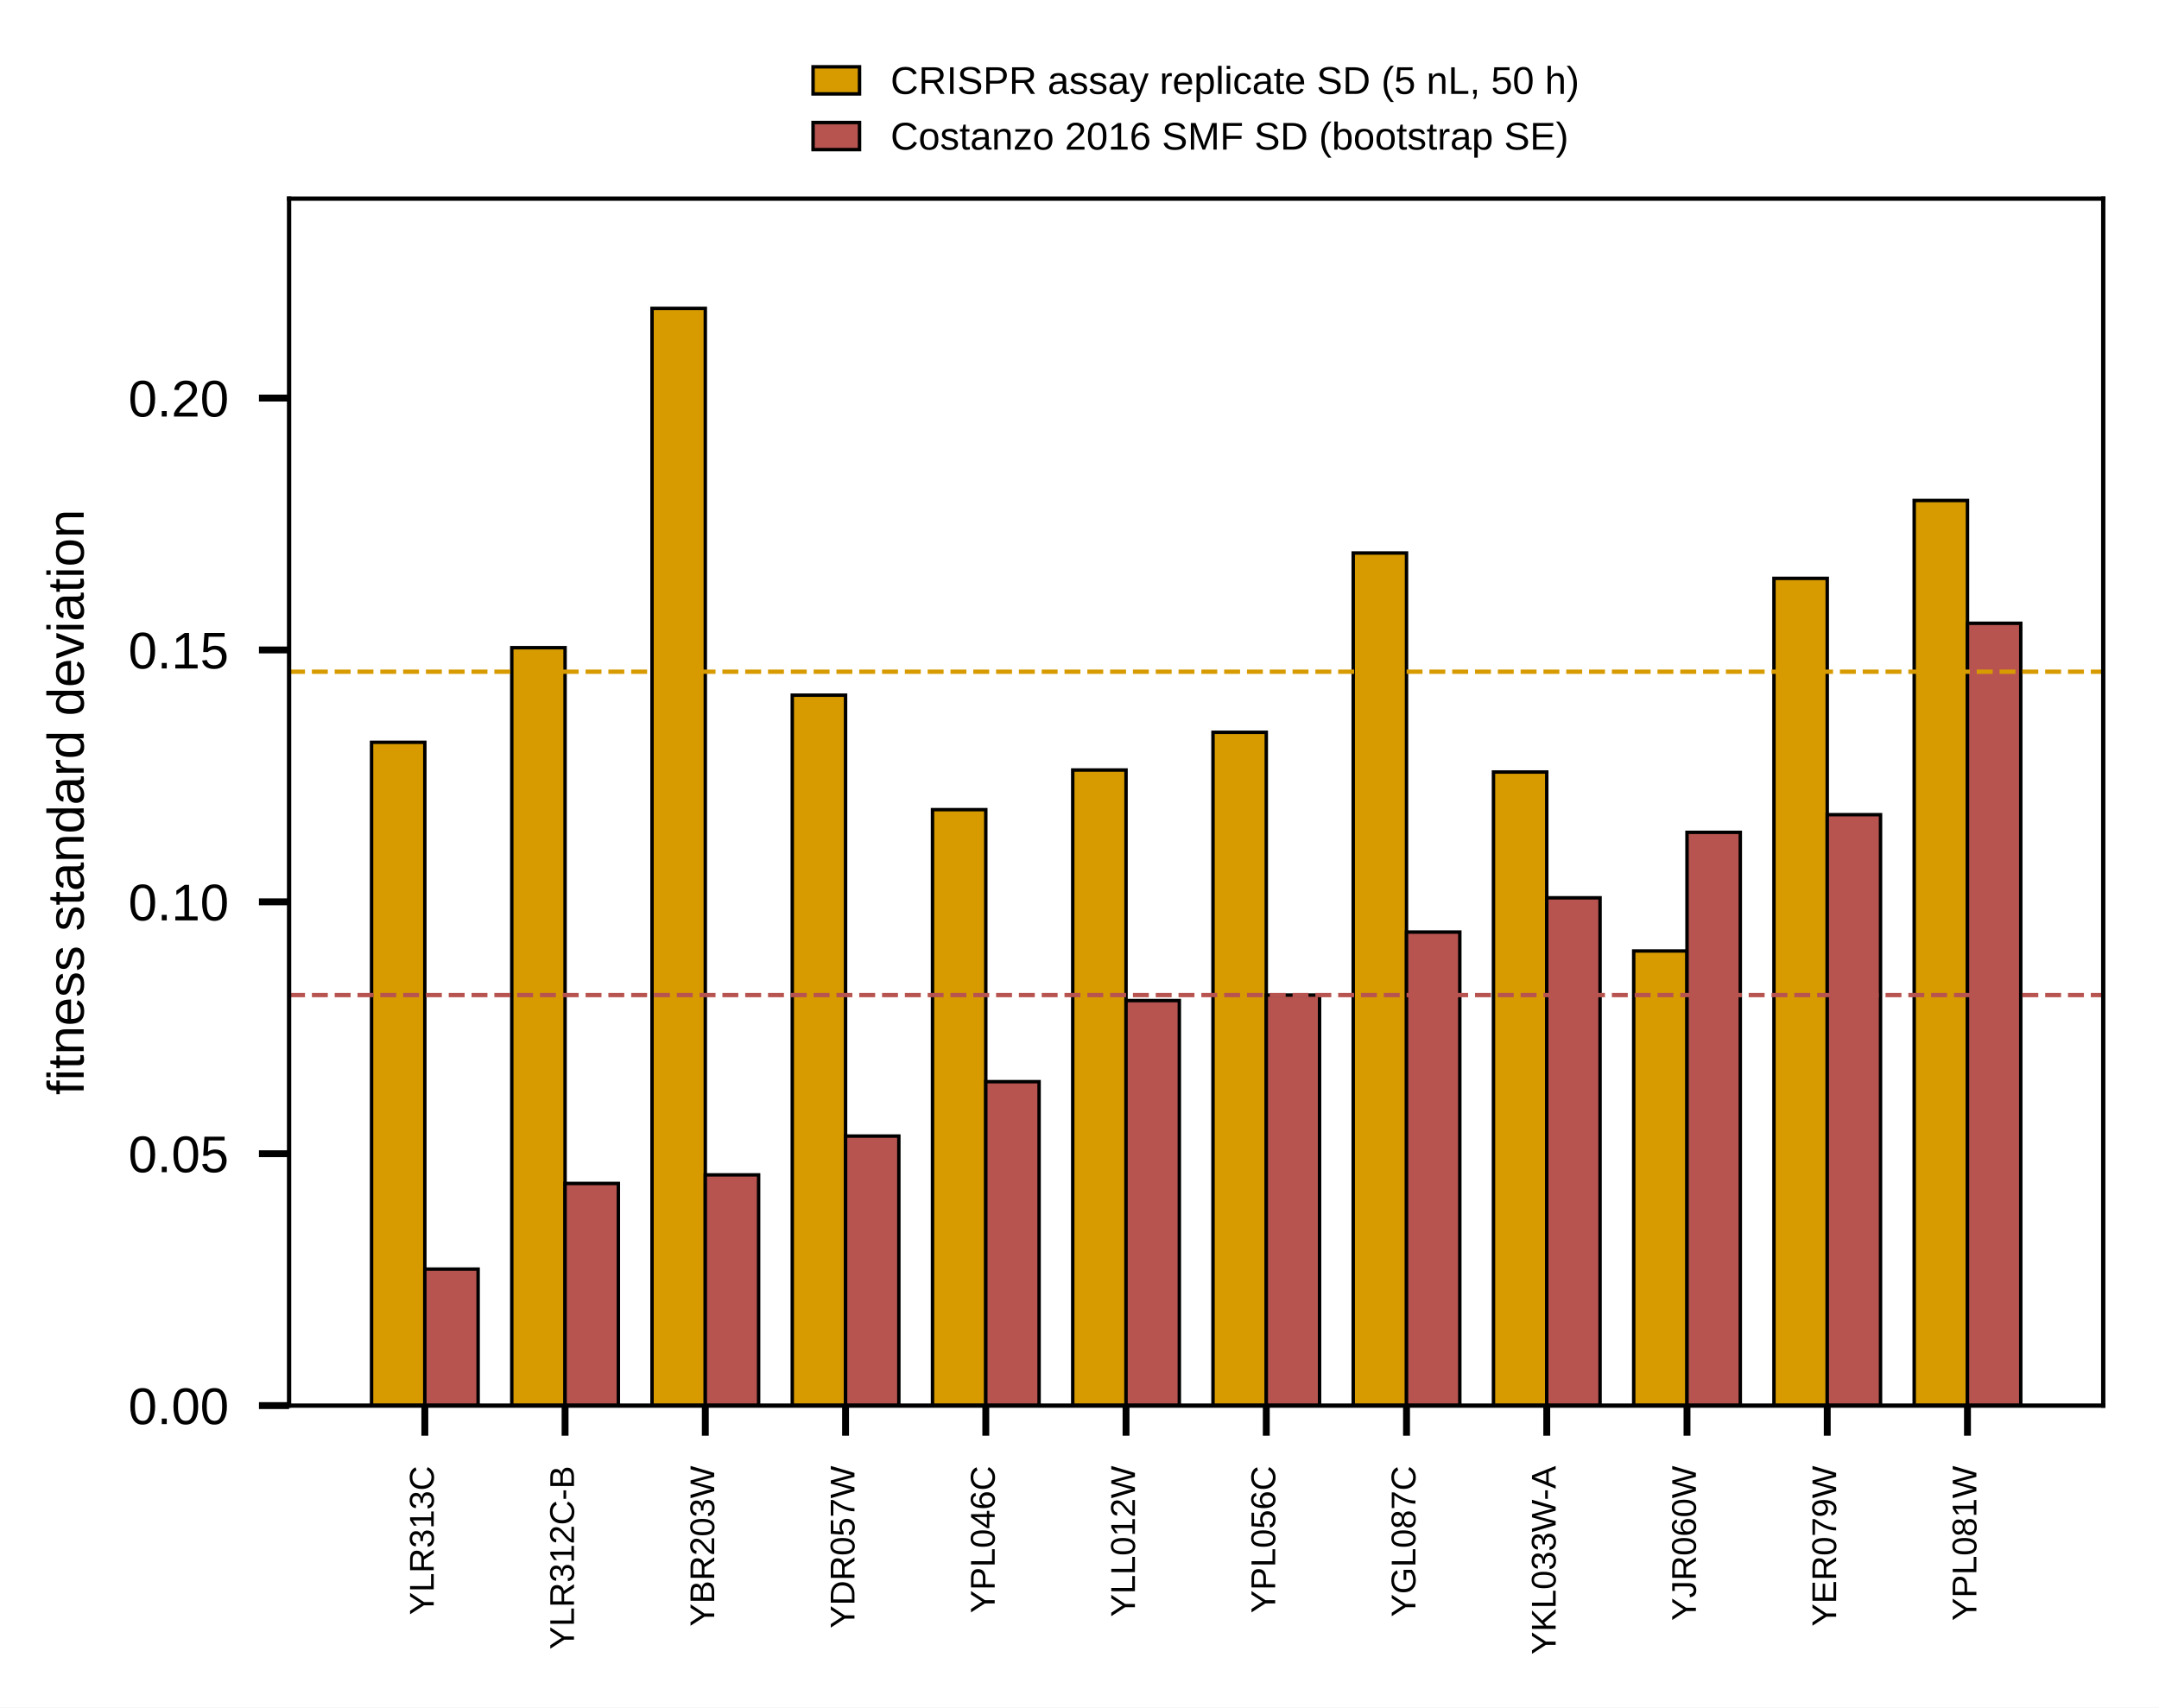
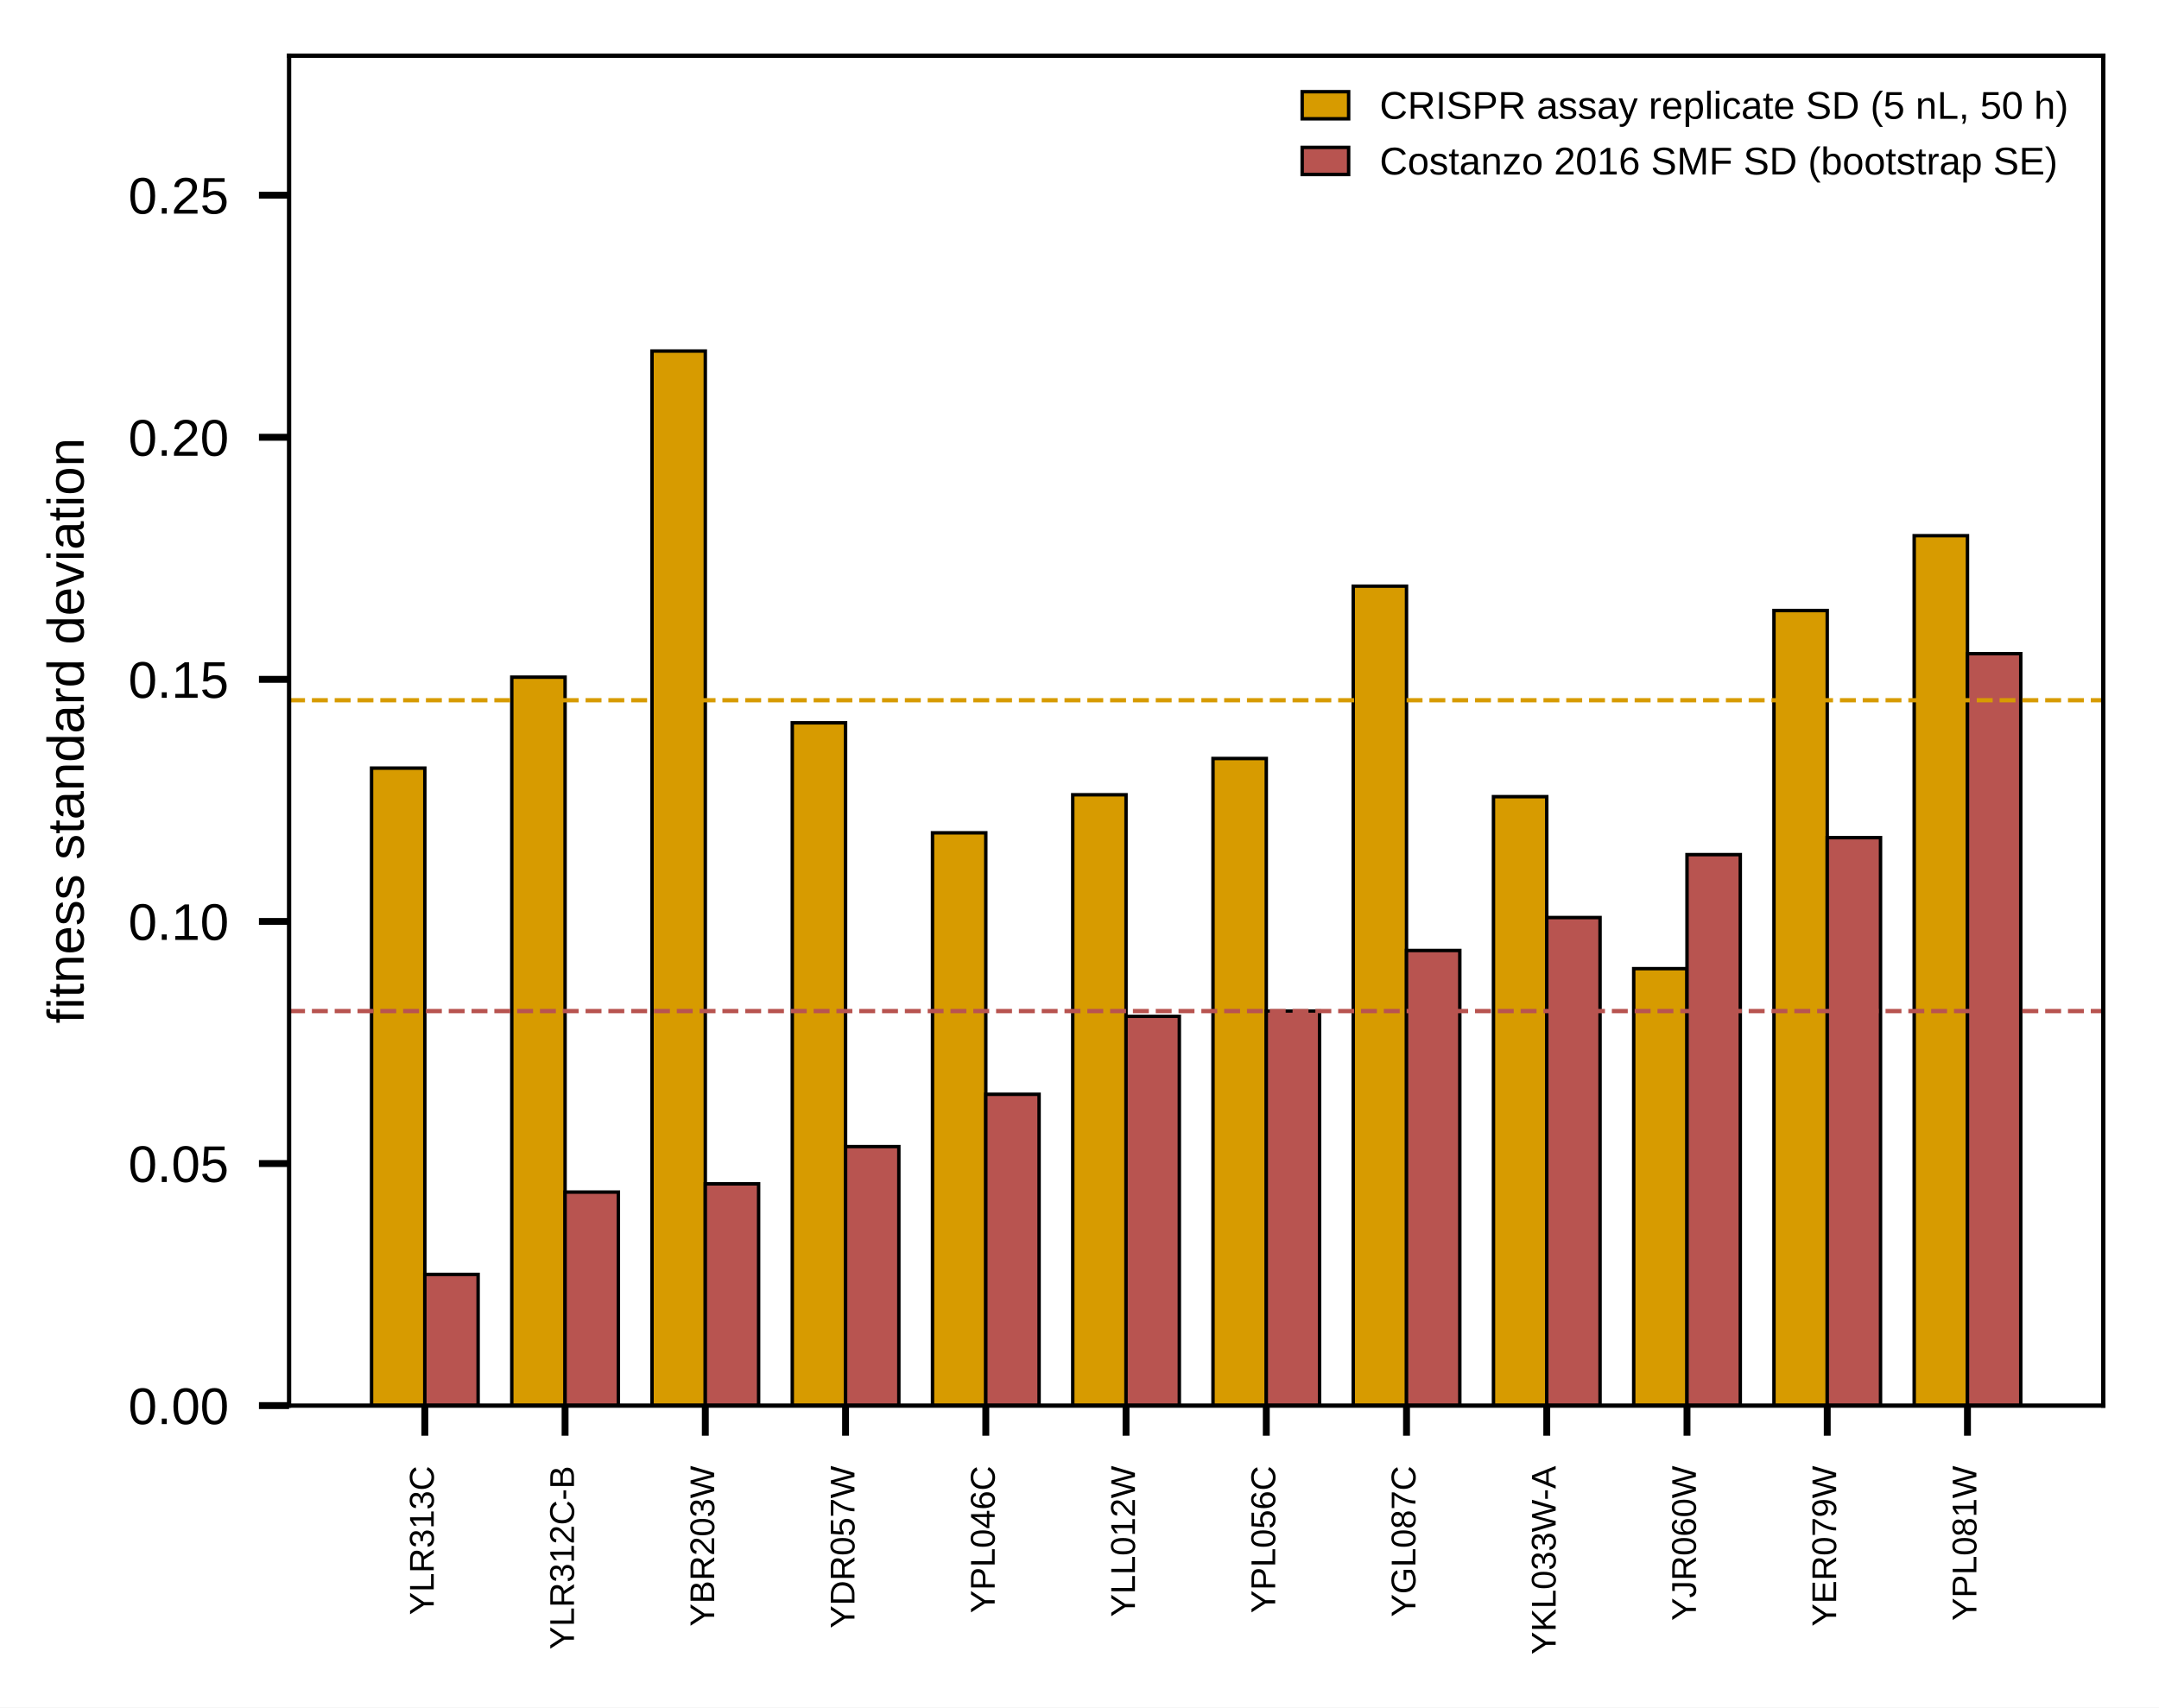
<svg xmlns="http://www.w3.org/2000/svg" xmlns:xlink="http://www.w3.org/1999/xlink" width="348.425" height="275.591" viewBox="0 0 348.425 275.591" version="1.1">
  <g transform="scale(1.388889)">
    <defs>
      <style type="text/css">*{stroke-linejoin: round; stroke-linecap: butt}</style>
    </defs>
    <g id="figure_1">
      <g id="patch_1">
        <path d="M 0 198.425  L 250.866 198.425  L 250.866 0  L 0 0  z " style="fill: #ffffff" />
      </g>
      <g id="axes_1">
        <g id="patch_2">
-           <path d="M 33.59 163.345  L 244.386 163.345  L 244.386 23.084  L 33.59 23.084  z " style="fill: #ffffff" />
+           <path d="M 33.59 163.345  L 244.386 163.345  L 244.386 6.48  L 33.59 6.48  z " style="fill: #ffffff" />
        </g>
        <g id="patch_3">
-           <path d="M 43.172 163.345  L 49.364 163.345  L 49.364 86.262  L 43.172 86.262  z " clip-path="url(#pdaf0613693)" style="fill: #d79b00; stroke: #000000; stroke-width: 0.4; stroke-linejoin: miter" />
+           <path d="M 43.172 163.345  L 49.364 163.345  L 49.364 89.26  L 43.172 89.26  z " clip-path="url(#pba59910bfc)" style="fill: #d79b00; stroke: #000000; stroke-width: 0.4; stroke-linejoin: miter" />
        </g>
        <g id="patch_4">
-           <path d="M 59.467 163.345  L 65.659 163.345  L 65.659 75.265  L 59.467 75.265  z " clip-path="url(#pdaf0613693)" style="fill: #d79b00; stroke: #000000; stroke-width: 0.4; stroke-linejoin: miter" />
+           <path d="M 59.467 163.345  L 65.659 163.345  L 65.659 78.691  L 59.467 78.691  z " clip-path="url(#pba59910bfc)" style="fill: #d79b00; stroke: #000000; stroke-width: 0.4; stroke-linejoin: miter" />
        </g>
        <g id="patch_5">
-           <path d="M 75.762 163.345  L 81.954 163.345  L 81.954 35.835  L 75.762 35.835  z " clip-path="url(#pdaf0613693)" style="fill: #d79b00; stroke: #000000; stroke-width: 0.4; stroke-linejoin: miter" />
+           <path d="M 75.762 163.345  L 81.954 163.345  L 81.954 40.794  L 75.762 40.794  z " clip-path="url(#pba59910bfc)" style="fill: #d79b00; stroke: #000000; stroke-width: 0.4; stroke-linejoin: miter" />
        </g>
        <g id="patch_6">
-           <path d="M 92.058 163.345  L 98.25 163.345  L 98.25 80.787  L 92.058 80.787  z " clip-path="url(#pdaf0613693)" style="fill: #d79b00; stroke: #000000; stroke-width: 0.4; stroke-linejoin: miter" />
+           <path d="M 92.058 163.345  L 98.25 163.345  L 98.25 83.998  L 92.058 83.998  z " clip-path="url(#pba59910bfc)" style="fill: #d79b00; stroke: #000000; stroke-width: 0.4; stroke-linejoin: miter" />
        </g>
        <g id="patch_7">
-           <path d="M 108.353 163.345  L 114.545 163.345  L 114.545 94.089  L 108.353 94.089  z " clip-path="url(#pdaf0613693)" style="fill: #d79b00; stroke: #000000; stroke-width: 0.4; stroke-linejoin: miter" />
+           <path d="M 108.353 163.345  L 114.545 163.345  L 114.545 96.782  L 108.353 96.782  z " clip-path="url(#pba59910bfc)" style="fill: #d79b00; stroke: #000000; stroke-width: 0.4; stroke-linejoin: miter" />
        </g>
        <g id="patch_8">
-           <path d="M 124.648 163.345  L 130.84 163.345  L 130.84 89.484  L 124.648 89.484  z " clip-path="url(#pdaf0613693)" style="fill: #d79b00; stroke: #000000; stroke-width: 0.4; stroke-linejoin: miter" />
+           <path d="M 124.648 163.345  L 130.84 163.345  L 130.84 92.357  L 124.648 92.357  z " clip-path="url(#pba59910bfc)" style="fill: #d79b00; stroke: #000000; stroke-width: 0.4; stroke-linejoin: miter" />
        </g>
        <g id="patch_9">
-           <path d="M 140.944 163.345  L 147.136 163.345  L 147.136 85.101  L 140.944 85.101  z " clip-path="url(#pdaf0613693)" style="fill: #d79b00; stroke: #000000; stroke-width: 0.4; stroke-linejoin: miter" />
+           <path d="M 140.944 163.345  L 147.136 163.345  L 147.136 88.145  L 140.944 88.145  z " clip-path="url(#pba59910bfc)" style="fill: #d79b00; stroke: #000000; stroke-width: 0.4; stroke-linejoin: miter" />
        </g>
        <g id="patch_10">
-           <path d="M 157.239 163.345  L 163.431 163.345  L 163.431 64.264  L 157.239 64.264  z " clip-path="url(#pdaf0613693)" style="fill: #d79b00; stroke: #000000; stroke-width: 0.4; stroke-linejoin: miter" />
+           <path d="M 157.239 163.345  L 163.431 163.345  L 163.431 68.118  L 157.239 68.118  z " clip-path="url(#pba59910bfc)" style="fill: #d79b00; stroke: #000000; stroke-width: 0.4; stroke-linejoin: miter" />
        </g>
        <g id="patch_11">
-           <path d="M 173.534 163.345  L 179.726 163.345  L 179.726 89.717  L 173.534 89.717  z " clip-path="url(#pdaf0613693)" style="fill: #d79b00; stroke: #000000; stroke-width: 0.4; stroke-linejoin: miter" />
+           <path d="M 173.534 163.345  L 179.726 163.345  L 179.726 92.581  L 173.534 92.581  z " clip-path="url(#pba59910bfc)" style="fill: #d79b00; stroke: #000000; stroke-width: 0.4; stroke-linejoin: miter" />
        </g>
        <g id="patch_12">
-           <path d="M 189.829 163.345  L 196.022 163.345  L 196.022 110.511  L 189.829 110.511  z " clip-path="url(#pdaf0613693)" style="fill: #d79b00; stroke: #000000; stroke-width: 0.4; stroke-linejoin: miter" />
+           <path d="M 189.829 163.345  L 196.022 163.345  L 196.022 112.566  L 189.829 112.566  z " clip-path="url(#pba59910bfc)" style="fill: #d79b00; stroke: #000000; stroke-width: 0.4; stroke-linejoin: miter" />
        </g>
        <g id="patch_13">
-           <path d="M 206.125 163.345  L 212.317 163.345  L 212.317 67.212  L 206.125 67.212  z " clip-path="url(#pdaf0613693)" style="fill: #d79b00; stroke: #000000; stroke-width: 0.4; stroke-linejoin: miter" />
+           <path d="M 206.125 163.345  L 212.317 163.345  L 212.317 70.951  L 206.125 70.951  z " clip-path="url(#pba59910bfc)" style="fill: #d79b00; stroke: #000000; stroke-width: 0.4; stroke-linejoin: miter" />
        </g>
        <g id="patch_14">
-           <path d="M 222.42 163.345  L 228.612 163.345  L 228.612 58.16  L 222.42 58.16  z " clip-path="url(#pdaf0613693)" style="fill: #d79b00; stroke: #000000; stroke-width: 0.4; stroke-linejoin: miter" />
+           <path d="M 222.42 163.345  L 228.612 163.345  L 228.612 62.251  L 222.42 62.251  z " clip-path="url(#pba59910bfc)" style="fill: #d79b00; stroke: #000000; stroke-width: 0.4; stroke-linejoin: miter" />
        </g>
        <g id="patch_15">
-           <path d="M 49.364 163.345  L 55.556 163.345  L 55.556 147.48  L 49.364 147.48  z " clip-path="url(#pdaf0613693)" style="fill: #b85450; stroke: #000000; stroke-width: 0.4; stroke-linejoin: miter" />
+           <path d="M 49.364 163.345  L 55.556 163.345  L 55.556 148.097  L 49.364 148.097  z " clip-path="url(#pba59910bfc)" style="fill: #b85450; stroke: #000000; stroke-width: 0.4; stroke-linejoin: miter" />
        </g>
        <g id="patch_16">
-           <path d="M 65.659 163.345  L 71.851 163.345  L 71.851 137.528  L 65.659 137.528  z " clip-path="url(#pdaf0613693)" style="fill: #b85450; stroke: #000000; stroke-width: 0.4; stroke-linejoin: miter" />
+           <path d="M 65.659 163.345  L 71.851 163.345  L 71.851 138.532  L 65.659 138.532  z " clip-path="url(#pba59910bfc)" style="fill: #b85450; stroke: #000000; stroke-width: 0.4; stroke-linejoin: miter" />
        </g>
        <g id="patch_17">
-           <path d="M 81.954 163.345  L 88.147 163.345  L 88.147 136.533  L 81.954 136.533  z " clip-path="url(#pdaf0613693)" style="fill: #b85450; stroke: #000000; stroke-width: 0.4; stroke-linejoin: miter" />
+           <path d="M 81.954 163.345  L 88.147 163.345  L 88.147 137.575  L 81.954 137.575  z " clip-path="url(#pba59910bfc)" style="fill: #b85450; stroke: #000000; stroke-width: 0.4; stroke-linejoin: miter" />
        </g>
        <g id="patch_18">
-           <path d="M 98.25 163.345  L 104.442 163.345  L 104.442 132.025  L 98.25 132.025  z " clip-path="url(#pdaf0613693)" style="fill: #b85450; stroke: #000000; stroke-width: 0.4; stroke-linejoin: miter" />
+           <path d="M 98.25 163.345  L 104.442 163.345  L 104.442 133.243  L 98.25 133.243  z " clip-path="url(#pba59910bfc)" style="fill: #b85450; stroke: #000000; stroke-width: 0.4; stroke-linejoin: miter" />
        </g>
        <g id="patch_19">
-           <path d="M 114.545 163.345  L 120.737 163.345  L 120.737 125.702  L 114.545 125.702  z " clip-path="url(#pdaf0613693)" style="fill: #b85450; stroke: #000000; stroke-width: 0.4; stroke-linejoin: miter" />
+           <path d="M 114.545 163.345  L 120.737 163.345  L 120.737 127.166  L 114.545 127.166  z " clip-path="url(#pba59910bfc)" style="fill: #b85450; stroke: #000000; stroke-width: 0.4; stroke-linejoin: miter" />
        </g>
        <g id="patch_20">
-           <path d="M 130.84 163.345  L 137.033 163.345  L 137.033 116.277  L 130.84 116.277  z " clip-path="url(#pdaf0613693)" style="fill: #b85450; stroke: #000000; stroke-width: 0.4; stroke-linejoin: miter" />
+           <path d="M 130.84 163.345  L 137.033 163.345  L 137.033 118.108  L 130.84 118.108  z " clip-path="url(#pba59910bfc)" style="fill: #b85450; stroke: #000000; stroke-width: 0.4; stroke-linejoin: miter" />
        </g>
        <g id="patch_21">
-           <path d="M 147.136 163.345  L 153.328 163.345  L 153.328 115.633  L 147.136 115.633  z " clip-path="url(#pdaf0613693)" style="fill: #b85450; stroke: #000000; stroke-width: 0.4; stroke-linejoin: miter" />
+           <path d="M 147.136 163.345  L 153.328 163.345  L 153.328 117.489  L 147.136 117.489  z " clip-path="url(#pba59910bfc)" style="fill: #b85450; stroke: #000000; stroke-width: 0.4; stroke-linejoin: miter" />
        </g>
        <g id="patch_22">
-           <path d="M 163.431 163.345  L 169.623 163.345  L 169.623 108.315  L 163.431 108.315  z " clip-path="url(#pdaf0613693)" style="fill: #b85450; stroke: #000000; stroke-width: 0.4; stroke-linejoin: miter" />
+           <path d="M 163.431 163.345  L 169.623 163.345  L 169.623 110.455  L 163.431 110.455  z " clip-path="url(#pba59910bfc)" style="fill: #b85450; stroke: #000000; stroke-width: 0.4; stroke-linejoin: miter" />
        </g>
        <g id="patch_23">
-           <path d="M 179.726 163.345  L 185.919 163.345  L 185.919 104.334  L 179.726 104.334  z " clip-path="url(#pdaf0613693)" style="fill: #b85450; stroke: #000000; stroke-width: 0.4; stroke-linejoin: miter" />
+           <path d="M 179.726 163.345  L 185.919 163.345  L 185.919 106.629  L 179.726 106.629  z " clip-path="url(#pba59910bfc)" style="fill: #b85450; stroke: #000000; stroke-width: 0.4; stroke-linejoin: miter" />
        </g>
        <g id="patch_24">
-           <path d="M 196.022 163.345  L 202.214 163.345  L 202.214 96.724  L 196.022 96.724  z " clip-path="url(#pdaf0613693)" style="fill: #b85450; stroke: #000000; stroke-width: 0.4; stroke-linejoin: miter" />
+           <path d="M 196.022 163.345  L 202.214 163.345  L 202.214 99.315  L 196.022 99.315  z " clip-path="url(#pba59910bfc)" style="fill: #b85450; stroke: #000000; stroke-width: 0.4; stroke-linejoin: miter" />
        </g>
        <g id="patch_25">
-           <path d="M 212.317 163.345  L 218.509 163.345  L 218.509 94.675  L 212.317 94.675  z " clip-path="url(#pdaf0613693)" style="fill: #b85450; stroke: #000000; stroke-width: 0.4; stroke-linejoin: miter" />
+           <path d="M 212.317 163.345  L 218.509 163.345  L 218.509 97.345  L 212.317 97.345  z " clip-path="url(#pba59910bfc)" style="fill: #b85450; stroke: #000000; stroke-width: 0.4; stroke-linejoin: miter" />
        </g>
        <g id="patch_26">
-           <path d="M 228.612 163.345  L 234.804 163.345  L 234.804 72.428  L 228.612 72.428  z " clip-path="url(#pdaf0613693)" style="fill: #b85450; stroke: #000000; stroke-width: 0.4; stroke-linejoin: miter" />
+           <path d="M 228.612 163.345  L 234.804 163.345  L 234.804 75.964  L 228.612 75.964  z " clip-path="url(#pba59910bfc)" style="fill: #b85450; stroke: #000000; stroke-width: 0.4; stroke-linejoin: miter" />
        </g>
        <g id="matplotlib.axis_1">
          <g id="xtick_1">
            <g id="line2d_1">
              <defs>
-                 <path id="m6e0324698a" d="M 0 0  L 0 3.5  " style="stroke: #000000; stroke-width: 0.8" />
+                 <path id="m4bf8ae5efe" d="M 0 0  L 0 3.5  " style="stroke: #000000; stroke-width: 0.8" />
              </defs>
              <g>
-                 <use xlink:href="#m6e0324698a" x="49.364" y="163.345" style="stroke: #000000; stroke-width: 0.8" />
+                 <use xlink:href="#m4bf8ae5efe" x="49.364" y="163.345" style="stroke: #000000; stroke-width: 0.8" />
              </g>
            </g>
            <g id="text_1">
              <text style="font-size: 4px; font-family: 'Arial'" transform="translate(50.39792 187.6883) rotate(-90)">YLR313C</text>
            </g>
          </g>
          <g id="xtick_2">
            <g id="line2d_2">
              <g>
-                 <use xlink:href="#m6e0324698a" x="65.659" y="163.345" style="stroke: #000000; stroke-width: 0.8" />
+                 <use xlink:href="#m4bf8ae5efe" x="65.659" y="163.345" style="stroke: #000000; stroke-width: 0.8" />
              </g>
            </g>
            <g id="text_2">
              <text style="font-size: 4px; font-family: 'Arial'" transform="translate(66.69323 191.6883) rotate(-90)">YLR312C-B</text>
            </g>
          </g>
          <g id="xtick_3">
            <g id="line2d_3">
              <g>
-                 <use xlink:href="#m6e0324698a" x="81.954" y="163.345" style="stroke: #000000; stroke-width: 0.8" />
+                 <use xlink:href="#m4bf8ae5efe" x="81.954" y="163.345" style="stroke: #000000; stroke-width: 0.8" />
              </g>
            </g>
            <g id="text_3">
              <text style="font-size: 4px; font-family: 'Arial'" transform="translate(82.98855 189.0189) rotate(-90)">YBR203W</text>
            </g>
          </g>
          <g id="xtick_4">
            <g id="line2d_4">
              <g>
-                 <use xlink:href="#m6e0324698a" x="98.25" y="163.345" style="stroke: #000000; stroke-width: 0.8" />
+                 <use xlink:href="#m4bf8ae5efe" x="98.25" y="163.345" style="stroke: #000000; stroke-width: 0.8" />
              </g>
            </g>
            <g id="text_4">
              <text style="font-size: 4px; font-family: 'Arial'" transform="translate(99.28386 189.2396) rotate(-90)">YDR057W</text>
            </g>
          </g>
          <g id="xtick_5">
            <g id="line2d_5">
              <g>
-                 <use xlink:href="#m6e0324698a" x="114.545" y="163.345" style="stroke: #000000; stroke-width: 0.8" />
+                 <use xlink:href="#m4bf8ae5efe" x="114.545" y="163.345" style="stroke: #000000; stroke-width: 0.8" />
              </g>
            </g>
            <g id="text_5">
              <text style="font-size: 4px; font-family: 'Arial'" transform="translate(115.5792 187.4677) rotate(-90)">YPL046C</text>
            </g>
          </g>
          <g id="xtick_6">
            <g id="line2d_6">
              <g>
-                 <use xlink:href="#m6e0324698a" x="130.84" y="163.345" style="stroke: #000000; stroke-width: 0.8" />
+                 <use xlink:href="#m4bf8ae5efe" x="130.84" y="163.345" style="stroke: #000000; stroke-width: 0.8" />
              </g>
            </g>
            <g id="text_6">
              <text style="font-size: 4px; font-family: 'Arial'" transform="translate(131.8745 187.9108) rotate(-90)">YLL012W</text>
            </g>
          </g>
          <g id="xtick_7">
            <g id="line2d_7">
              <g>
-                 <use xlink:href="#m6e0324698a" x="147.136" y="163.345" style="stroke: #000000; stroke-width: 0.8" />
+                 <use xlink:href="#m4bf8ae5efe" x="147.136" y="163.345" style="stroke: #000000; stroke-width: 0.8" />
              </g>
            </g>
            <g id="text_7">
              <text style="font-size: 4px; font-family: 'Arial'" transform="translate(148.1698 187.4677) rotate(-90)">YPL056C</text>
            </g>
          </g>
          <g id="xtick_8">
            <g id="line2d_8">
              <g>
-                 <use xlink:href="#m6e0324698a" x="163.431" y="163.345" style="stroke: #000000; stroke-width: 0.8" />
+                 <use xlink:href="#m4bf8ae5efe" x="163.431" y="163.345" style="stroke: #000000; stroke-width: 0.8" />
              </g>
            </g>
            <g id="text_8">
              <text style="font-size: 4px; font-family: 'Arial'" transform="translate(164.4651 187.9108) rotate(-90)">YGL087C</text>
            </g>
          </g>
          <g id="xtick_9">
            <g id="line2d_9">
              <g>
-                 <use xlink:href="#m6e0324698a" x="179.726" y="163.345" style="stroke: #000000; stroke-width: 0.8" />
+                 <use xlink:href="#m4bf8ae5efe" x="179.726" y="163.345" style="stroke: #000000; stroke-width: 0.8" />
              </g>
            </g>
            <g id="text_9">
              <text style="font-size: 4px; font-family: 'Arial'" transform="translate(180.7604 192.2846) rotate(-90)">YKL033W-A</text>
            </g>
          </g>
          <g id="xtick_10">
            <g id="line2d_10">
              <g>
-                 <use xlink:href="#m6e0324698a" x="196.022" y="163.345" style="stroke: #000000; stroke-width: 0.8" />
+                 <use xlink:href="#m4bf8ae5efe" x="196.022" y="163.345" style="stroke: #000000; stroke-width: 0.8" />
              </g>
            </g>
            <g id="text_10">
              <text style="font-size: 4px; font-family: 'Arial'" transform="translate(197.0557 188.3508) rotate(-90)">YJR060W</text>
            </g>
          </g>
          <g id="xtick_11">
            <g id="line2d_11">
              <g>
-                 <use xlink:href="#m6e0324698a" x="212.317" y="163.345" style="stroke: #000000; stroke-width: 0.8" />
+                 <use xlink:href="#m4bf8ae5efe" x="212.317" y="163.345" style="stroke: #000000; stroke-width: 0.8" />
              </g>
            </g>
            <g id="text_11">
              <text style="font-size: 4px; font-family: 'Arial'" transform="translate(213.351 189.0189) rotate(-90)">YER079W</text>
            </g>
          </g>
          <g id="xtick_12">
            <g id="line2d_12">
              <g>
-                 <use xlink:href="#m6e0324698a" x="228.612" y="163.345" style="stroke: #000000; stroke-width: 0.8" />
+                 <use xlink:href="#m4bf8ae5efe" x="228.612" y="163.345" style="stroke: #000000; stroke-width: 0.8" />
              </g>
            </g>
            <g id="text_12">
              <text style="font-size: 4px; font-family: 'Arial'" transform="translate(229.6463 188.3546) rotate(-90)">YPL081W</text>
            </g>
          </g>
        </g>
        <g id="matplotlib.axis_2">
          <g id="ytick_1">
            <g id="line2d_13">
              <defs>
-                 <path id="mb3f189ccb0" d="M 0 0  L -3.5 0  " style="stroke: #000000; stroke-width: 0.8" />
+                 <path id="m3dd68d882f" d="M 0 0  L -3.5 0  " style="stroke: #000000; stroke-width: 0.8" />
              </defs>
              <g>
-                 <use xlink:href="#mb3f189ccb0" x="33.59" y="163.345" style="stroke: #000000; stroke-width: 0.8" />
+                 <use xlink:href="#m3dd68d882f" x="33.59" y="163.345" style="stroke: #000000; stroke-width: 0.8" />
              </g>
            </g>
            <g id="text_13">
              <text style="font-size: 6px; font-family: 'Arial'; text-anchor: end" x="26.59" y="165.493" transform="rotate(-0 26.59 165.4925)">0.00</text>
            </g>
          </g>
          <g id="ytick_2">
            <g id="line2d_14">
              <g>
-                 <use xlink:href="#mb3f189ccb0" x="33.59" y="134.074" style="stroke: #000000; stroke-width: 0.8" />
+                 <use xlink:href="#m3dd68d882f" x="33.59" y="135.212" style="stroke: #000000; stroke-width: 0.8" />
              </g>
            </g>
            <g id="text_14">
-               <text style="font-size: 6px; font-family: 'Arial'; text-anchor: end" x="26.59" y="136.221" transform="rotate(-0 26.59 136.2212)">0.05</text>
+               <text style="font-size: 6px; font-family: 'Arial'; text-anchor: end" x="26.59" y="137.36" transform="rotate(-0 26.59 137.3597)">0.05</text>
            </g>
          </g>
          <g id="ytick_3">
            <g id="line2d_15">
              <g>
-                 <use xlink:href="#mb3f189ccb0" x="33.59" y="104.802" style="stroke: #000000; stroke-width: 0.8" />
+                 <use xlink:href="#m3dd68d882f" x="33.59" y="107.079" style="stroke: #000000; stroke-width: 0.8" />
              </g>
            </g>
            <g id="text_15">
-               <text style="font-size: 6px; font-family: 'Arial'; text-anchor: end" x="26.59" y="106.95" transform="rotate(-0 26.59 106.9498)">0.10</text>
+               <text style="font-size: 6px; font-family: 'Arial'; text-anchor: end" x="26.59" y="109.227" transform="rotate(-0 26.59 109.2268)">0.10</text>
            </g>
          </g>
          <g id="ytick_4">
            <g id="line2d_16">
              <g>
-                 <use xlink:href="#mb3f189ccb0" x="33.59" y="75.531" style="stroke: #000000; stroke-width: 0.8" />
+                 <use xlink:href="#m3dd68d882f" x="33.59" y="78.947" style="stroke: #000000; stroke-width: 0.8" />
              </g>
            </g>
            <g id="text_16">
-               <text style="font-size: 6px; font-family: 'Arial'; text-anchor: end" x="26.59" y="77.678" transform="rotate(-0 26.59 77.67849)">0.15</text>
+               <text style="font-size: 6px; font-family: 'Arial'; text-anchor: end" x="26.59" y="81.094" transform="rotate(-0 26.59 81.09388)">0.15</text>
            </g>
          </g>
          <g id="ytick_5">
            <g id="line2d_17">
              <g>
-                 <use xlink:href="#mb3f189ccb0" x="33.59" y="46.26" style="stroke: #000000; stroke-width: 0.8" />
+                 <use xlink:href="#m3dd68d882f" x="33.59" y="50.814" style="stroke: #000000; stroke-width: 0.8" />
              </g>
            </g>
            <g id="text_17">
-               <text style="font-size: 6px; font-family: 'Arial'; text-anchor: end" x="26.59" y="48.407" transform="rotate(-0 26.59 48.40714)">0.20</text>
-             </g>
-           </g>
-           <g id="text_18">
-             <text style="font-size: 6px; font-family: 'Arial'; text-anchor: middle" x="9.721" y="93.215" transform="rotate(-90 9.720938 93.21457)">fitness standard deviation</text>
-           </g>
-         </g>
-         <g id="line2d_18">
-           <path d="M 33.59 78.057  L 244.386 78.057  " clip-path="url(#pdaf0613693)" style="fill: none; stroke-dasharray: 1.85,0.8; stroke-dashoffset: 0; stroke: #d79b00; stroke-width: 0.5" />
+               <text style="font-size: 6px; font-family: 'Arial'; text-anchor: end" x="26.59" y="52.961" transform="rotate(-0 26.59 52.96099)">0.20</text>
+             </g>
+           </g>
+           <g id="ytick_6">
+             <g id="line2d_18">
+               <g>
+                 <use xlink:href="#m3dd68d882f" x="33.59" y="22.681" style="stroke: #000000; stroke-width: 0.8" />
+               </g>
+             </g>
+             <g id="text_18">
+               <text style="font-size: 6px; font-family: 'Arial'; text-anchor: end" x="26.59" y="24.828" transform="rotate(-0 26.59 24.8281)">0.25</text>
+             </g>
+           </g>
+           <g id="text_19">
+             <text style="font-size: 6px; font-family: 'Arial'; text-anchor: middle" x="9.721" y="84.913" transform="rotate(-90 9.720938 84.9126)">fitness standard deviation</text>
+           </g>
        </g>
        <g id="line2d_19">
-           <path d="M 33.59 115.638  L 244.386 115.638  " clip-path="url(#pdaf0613693)" style="fill: none; stroke-dasharray: 1.85,0.8; stroke-dashoffset: 0; stroke: #b85450; stroke-width: 0.5" />
+           <path d="M 33.59 81.374  L 244.386 81.374  " clip-path="url(#pba59910bfc)" style="fill: none; stroke-dasharray: 1.85,0.8; stroke-dashoffset: 0; stroke: #d79b00; stroke-width: 0.5" />
+         </g>
+         <g id="line2d_20">
+           <path d="M 33.59 117.493  L 244.386 117.493  " clip-path="url(#pba59910bfc)" style="fill: none; stroke-dasharray: 1.85,0.8; stroke-dashoffset: 0; stroke: #b85450; stroke-width: 0.5" />
        </g>
        <g id="patch_27">
-           <path d="M 33.59 163.345  L 33.59 23.084  " style="fill: none; stroke: #000000; stroke-width: 0.5; stroke-linejoin: miter; stroke-linecap: square" />
+           <path d="M 33.59 163.345  L 33.59 6.48  " style="fill: none; stroke: #000000; stroke-width: 0.5; stroke-linejoin: miter; stroke-linecap: square" />
        </g>
        <g id="patch_28">
-           <path d="M 244.386 163.345  L 244.386 23.084  " style="fill: none; stroke: #000000; stroke-width: 0.5; stroke-linejoin: miter; stroke-linecap: square" />
+           <path d="M 244.386 163.345  L 244.386 6.48  " style="fill: none; stroke: #000000; stroke-width: 0.5; stroke-linejoin: miter; stroke-linecap: square" />
        </g>
        <g id="patch_29">
          <path d="M 33.59 163.345  L 244.386 163.345  " style="fill: none; stroke: #000000; stroke-width: 0.5; stroke-linejoin: miter; stroke-linecap: square" />
        </g>
        <g id="patch_30">
-           <path d="M 33.59 23.084  L 244.386 23.084  " style="fill: none; stroke: #000000; stroke-width: 0.5; stroke-linejoin: miter; stroke-linecap: square" />
+           <path d="M 33.59 6.48  L 244.386 6.48  " style="fill: none; stroke: #000000; stroke-width: 0.5; stroke-linejoin: miter; stroke-linecap: square" />
        </g>
        <g id="legend_1">
          <g id="patch_31">
-             <path d="M 94.473 10.913  L 99.873 10.913  L 99.873 7.763  L 94.473 7.763  z " style="fill: #d79b00; stroke: #000000; stroke-width: 0.4; stroke-linejoin: miter" />
-           </g>
-           <g id="text_19">
-             <text style="font-size: 4.5px; font-family: 'Arial'; text-anchor: start" x="103.473" y="10.913" transform="rotate(-0 103.4732 10.91255)">CRISPR assay replicate SD (5 nL, 50 h)</text>
+             <path d="M 151.306 13.806  L 156.706 13.806  L 156.706 10.656  L 151.306 10.656  z " style="fill: #d79b00; stroke: #000000; stroke-width: 0.4; stroke-linejoin: miter" />
+           </g>
+           <g id="text_20">
+             <text style="font-size: 4.5px; font-family: 'Arial'; text-anchor: start" x="160.306" y="13.806" transform="rotate(-0 160.3065 13.80586)">CRISPR assay replicate SD (5 nL, 50 h)</text>
          </g>
          <g id="patch_32">
-             <path d="M 94.473 17.386  L 99.873 17.386  L 99.873 14.236  L 94.473 14.236  z " style="fill: #b85450; stroke: #000000; stroke-width: 0.4; stroke-linejoin: miter" />
-           </g>
-           <g id="text_20">
-             <text style="font-size: 4.5px; font-family: 'Arial'; text-anchor: start" x="103.473" y="17.386" transform="rotate(-0 103.4732 17.38552)">Costanzo 2016 SMF SD (bootstrap SE)</text>
+             <path d="M 151.306 20.279  L 156.706 20.279  L 156.706 17.129  L 151.306 17.129  z " style="fill: #b85450; stroke: #000000; stroke-width: 0.4; stroke-linejoin: miter" />
+           </g>
+           <g id="text_21">
+             <text style="font-size: 4.5px; font-family: 'Arial'; text-anchor: start" x="160.306" y="20.279" transform="rotate(-0 160.3065 20.27883)">Costanzo 2016 SMF SD (bootstrap SE)</text>
          </g>
        </g>
      </g>
    </g>
    <defs>
-       <clipPath id="pdaf0613693">
-         <rect x="33.59" y="23.084" width="210.796" height="140.261" />
+       <clipPath id="pba59910bfc">
+         <rect x="33.59" y="6.48" width="210.796" height="156.865" />
      </clipPath>
    </defs>
  </g>
</svg>
